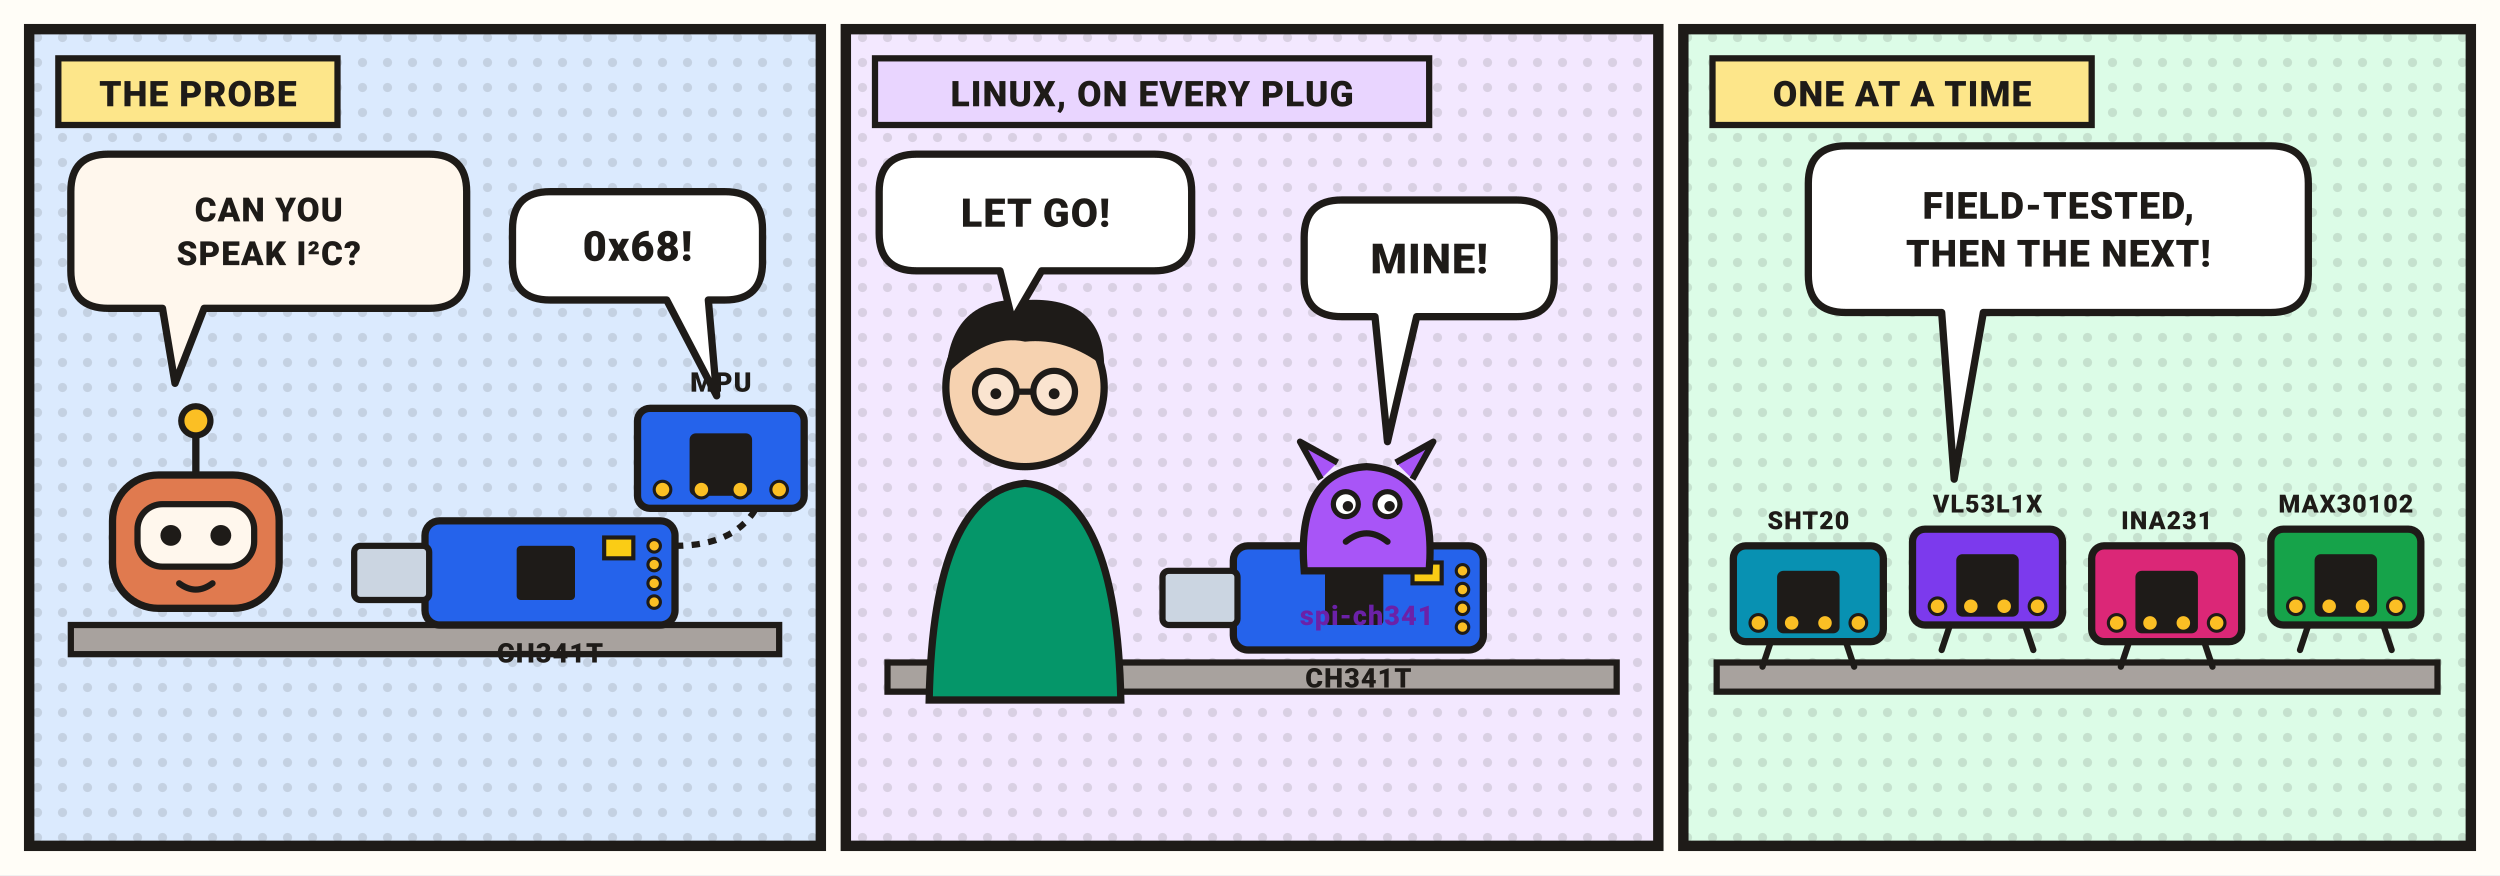
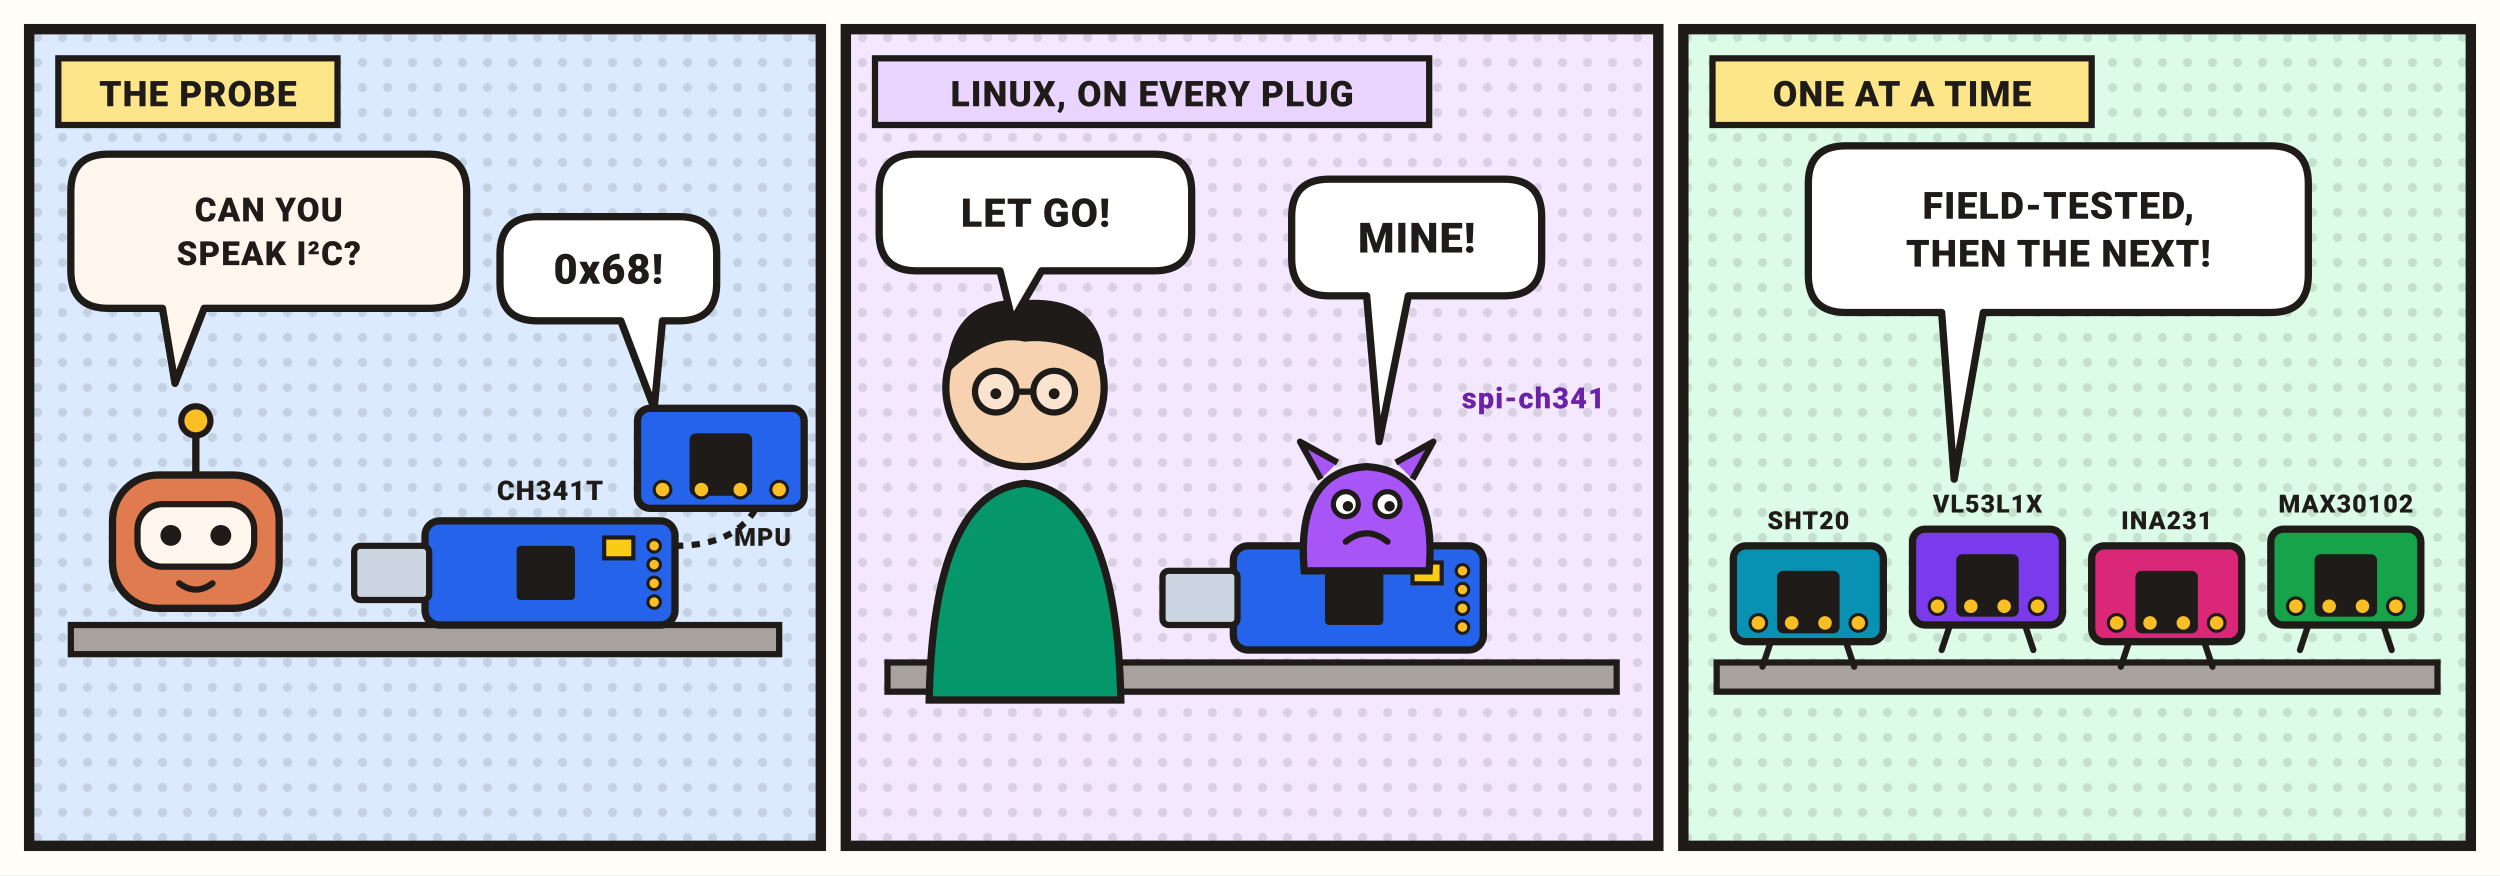
<svg xmlns="http://www.w3.org/2000/svg" viewBox="0 0 1200 420" role="img" aria-label="A comic in three panels. The probe: the little robot asks a CH341T dongle Can you speak I2C?, and an MPU behind it answers 0x68!. Linux, on every plug: a purple spi-ch341 gremlin hugs the dongle, Mine!, while the maker says Let go!. One at a time: sensors (SHT20, VL53L1X, INA231, MAX30102) march across the desk: Field-tested, then the next!">
  <defs>
    <pattern id="dots" width="12" height="12" patternUnits="userSpaceOnUse">
      <circle cx="6" cy="6" r="2.2" fill="#1e1b18" fill-opacity="0.12" />
    </pattern>
    <pattern id="hot" width="10" height="10" patternUnits="userSpaceOnUse">
      <circle cx="5" cy="5" r="2.4" fill="#f59e0b" fill-opacity="0.35" />
    </pattern>
  </defs>
  <rect width="1200" height="420" fill="#fffdf7" />
  <rect x="14" y="14" width="380" height="392" fill="#dbeafe" />
  <rect x="14" y="14" width="380" height="392" fill="url(#dots)" />
  <rect x="406" y="14" width="390" height="392" fill="#f3e8ff" />
  <rect x="406" y="14" width="390" height="392" fill="url(#dots)" />
  <rect x="808" y="14" width="378" height="392" fill="#dcfce7" />
  <rect x="808" y="14" width="378" height="392" fill="url(#dots)" />
  <rect x="28" y="28" width="134" height="32" fill="#fde68a" stroke="#1e1b18" stroke-width="3" />
  <text x="95.0" y="51" font-size="17" text-anchor="middle" fill="#1e1b18" font-weight="800" font-family="system-ui, -apple-system, 'Segoe UI', Roboto, sans-serif" letter-spacing="0.5">THE PROBE</text>
  <rect x="34" y="300" width="340" height="14" fill="#a8a29e" stroke="#1e1b18" stroke-width="3" />
  <line x1="94" y1="206" x2="94" y2="228" stroke="#1e1b18" stroke-width="3.5" />
  <circle cx="94" cy="202" r="7" fill="#fbbf24" stroke="#1e1b18" stroke-width="3" />
  <rect x="54" y="228" width="80" height="64" rx="22" fill="#e07a4f" stroke="#1e1b18" stroke-width="3.5" />
  <rect x="66" y="242" width="56" height="30" rx="12" fill="#fff7ed" stroke="#1e1b18" stroke-width="3" />
  <circle cx="82" cy="257" r="5" fill="#1e1b18" />
  <circle cx="106" cy="257" r="5" fill="#1e1b18" />
  <path d="M86 280 Q94 286 102 280" fill="none" stroke="#1e1b18" stroke-width="3" stroke-linecap="round" />
  <rect x="204" y="250" width="120" height="50" rx="7" fill="#2563eb" stroke="#1e1b18" stroke-width="3.5" />
  <rect x="170" y="262" width="36" height="26" rx="3" fill="#cbd5e1" stroke="#1e1b18" stroke-width="3" />
  <rect x="248" y="262" width="28" height="26" rx="2" fill="#1e1b18" />
  <rect x="290" y="258" width="14" height="10" fill="#facc15" stroke="#1e1b18" stroke-width="2" />
  <circle cx="314" cy="262" r="3" fill="#fbbf24" stroke="#1e1b18" stroke-width="1.5" />
  <circle cx="314" cy="271" r="3" fill="#fbbf24" stroke="#1e1b18" stroke-width="1.5" />
  <circle cx="314" cy="280" r="3" fill="#fbbf24" stroke="#1e1b18" stroke-width="1.5" />
  <circle cx="314" cy="289" r="3" fill="#fbbf24" stroke="#1e1b18" stroke-width="1.5" />
-   <text x="264" y="318" font-size="13" text-anchor="middle" fill="#1e1b18" font-weight="800" font-family="system-ui, -apple-system, 'Segoe UI', Roboto, sans-serif" letter-spacing="0.5">CH341T</text>
+   <text x="264" y="240" font-size="13" text-anchor="middle" fill="#1e1b18" font-weight="800" font-family="system-ui, -apple-system, 'Segoe UI', Roboto, sans-serif" letter-spacing="0.5">CH341T</text>
  <path d="M324 262 q30 0 40 -20" fill="none" stroke="#1e1b18" stroke-width="3" stroke-dasharray="4 4" />
  <rect x="306" y="196" width="80" height="48" rx="6" fill="#2563eb" stroke="#1e1b18" stroke-width="3.5" />
  <rect x="331.0" y="208" width="30" height="30" rx="3" fill="#1e1b18" />
  <circle cx="318.0" cy="235" r="4" fill="#fbbf24" stroke="#1e1b18" stroke-width="1.5" />
  <circle cx="336.667" cy="235" r="4" fill="#fbbf24" stroke="#1e1b18" stroke-width="1.5" />
  <circle cx="355.333" cy="235" r="4" fill="#fbbf24" stroke="#1e1b18" stroke-width="1.5" />
  <circle cx="374.0" cy="235" r="4" fill="#fbbf24" stroke="#1e1b18" stroke-width="1.5" />
-   <text x="346.0" y="188" font-size="13" text-anchor="middle" fill="#1e1b18" font-weight="800" font-family="system-ui, -apple-system, 'Segoe UI', Roboto, sans-serif" letter-spacing="0.5">MPU</text>
+   <text x="366" y="262" font-size="12" text-anchor="middle" fill="#1e1b18" font-weight="800" font-family="system-ui, -apple-system, 'Segoe UI', Roboto, sans-serif" letter-spacing="0.5">MPU</text>
  <path d="M52 74 H206 Q224 74 224 92 V130 Q224 148 206 148 H98 L84 184 L78 148 H52 Q34 148 34 130 V92 Q34 74 52 74 Z" fill="#fff7ed" stroke="#1e1b18" stroke-width="3.5" stroke-linejoin="round" />
  <text x="129.0" y="106.26" font-size="16" text-anchor="middle" fill="#1e1b18" font-weight="800" font-family="system-ui, -apple-system, 'Segoe UI', Roboto, sans-serif" letter-spacing="0.5">CAN YOU</text>
  <text x="129.0" y="127.26" font-size="16" text-anchor="middle" fill="#1e1b18" font-weight="800" font-family="system-ui, -apple-system, 'Segoe UI', Roboto, sans-serif" letter-spacing="0.5">SPEAK I²C?</text>
-   <path d="M264 92 H348 Q366 92 366 110 V126 Q366 144 348 144 H340 L344 190 L320 144 H264 Q246 144 246 126 V110 Q246 92 264 92 Z" fill="#fff" stroke="#1e1b18" stroke-width="3.5" stroke-linejoin="round" />
-   <text x="306.0" y="125.2" font-size="20" text-anchor="middle" fill="#1e1b18" font-weight="800" font-family="system-ui, -apple-system, 'Segoe UI', Roboto, sans-serif" letter-spacing="0.5">0x68!</text>
+   <path d="M258 104 H326 Q344 104 344 122 V136 Q344 154 326 154 H318 L314 196 L298 154 H258 Q240 154 240 136 V122 Q240 104 258 104 Z" fill="#fff" stroke="#1e1b18" stroke-width="3.5" stroke-linejoin="round" />
+   <text x="292.0" y="136.2" font-size="20" text-anchor="middle" fill="#1e1b18" font-weight="800" font-family="system-ui, -apple-system, 'Segoe UI', Roboto, sans-serif" letter-spacing="0.5">0x68!</text>
  <rect x="420" y="28" width="266" height="32" fill="#e9d5ff" stroke="#1e1b18" stroke-width="3" />
  <text x="553.0" y="51" font-size="17" text-anchor="middle" fill="#1e1b18" font-weight="800" font-family="system-ui, -apple-system, 'Segoe UI', Roboto, sans-serif" letter-spacing="0.5">LINUX, ON EVERY PLUG</text>
  <rect x="426" y="318" width="350" height="14" fill="#a8a29e" stroke="#1e1b18" stroke-width="3" />
  <rect x="592" y="262" width="120" height="50" rx="7" fill="#2563eb" stroke="#1e1b18" stroke-width="3.5" />
  <rect x="558" y="274" width="36" height="26" rx="3" fill="#cbd5e1" stroke="#1e1b18" stroke-width="3" />
  <rect x="636" y="274" width="28" height="26" rx="2" fill="#1e1b18" />
  <rect x="678" y="270" width="14" height="10" fill="#facc15" stroke="#1e1b18" stroke-width="2" />
  <circle cx="702" cy="274" r="3" fill="#fbbf24" stroke="#1e1b18" stroke-width="1.5" />
  <circle cx="702" cy="283" r="3" fill="#fbbf24" stroke="#1e1b18" stroke-width="1.5" />
  <circle cx="702" cy="292" r="3" fill="#fbbf24" stroke="#1e1b18" stroke-width="1.5" />
  <circle cx="702" cy="301" r="3" fill="#fbbf24" stroke="#1e1b18" stroke-width="1.5" />
-   <text x="652" y="330" font-size="13" text-anchor="middle" fill="#1e1b18" font-weight="800" font-family="system-ui, -apple-system, 'Segoe UI', Roboto, sans-serif" letter-spacing="0.5">CH341T</text>
+   <text x="652" y="252" font-size="13" text-anchor="middle" fill="#1e1b18" font-weight="800" font-family="system-ui, -apple-system, 'Segoe UI', Roboto, sans-serif" letter-spacing="0.5">CH341T</text>
  <path d="M626 274 Q622 226 656 224 Q690 226 686 274 Z" fill="#a855f7" stroke="#1e1b18" stroke-width="3.5" />
  <path d="M634 230 l-10 -18 l18 10 M678 230 l10 -18 l-18 10" fill="#a855f7" stroke="#1e1b18" stroke-width="3" stroke-linejoin="round" />
  <circle cx="646" cy="242" r="6" fill="#fff" stroke="#1e1b18" stroke-width="2.5" />
  <circle cx="666" cy="242" r="6" fill="#fff" stroke="#1e1b18" stroke-width="2.5" />
  <circle cx="647" cy="243" r="2.5" fill="#1e1b18" />
  <circle cx="667" cy="243" r="2.5" fill="#1e1b18" />
  <path d="M646 260 q10 -8 20 0" fill="none" stroke="#1e1b18" stroke-width="3" stroke-linecap="round" />
-   <text x="656" y="300" font-size="13" text-anchor="middle" fill="#6b21a8" font-weight="800" font-family="system-ui, -apple-system, 'Segoe UI', Roboto, sans-serif" letter-spacing="0.5">spi-ch341</text>
+   <text x="736" y="196" font-size="14" text-anchor="middle" fill="#6b21a8" font-weight="800" font-family="system-ui, -apple-system, 'Segoe UI', Roboto, sans-serif" letter-spacing="0.5">spi-ch341</text>
  <path d="M446 336 Q448 236 492 232 Q536 236 538 336 Z" fill="#059669" stroke="#1e1b18" stroke-width="3.5" />
  <circle cx="492" cy="186" r="38" fill="#f6d2b0" stroke="#1e1b18" stroke-width="3.5" />
  <path d="M454 180 Q456 142 492 144 Q530 142 530 176 Q512 162 492 164 Q474 160 454 180 Z" fill="#1e1b18" />
  <circle cx="478" cy="188" r="10" fill="#fff" fill-opacity="0.4" stroke="#1e1b18" stroke-width="3" />
  <circle cx="506" cy="188" r="10" fill="#fff" fill-opacity="0.4" stroke="#1e1b18" stroke-width="3" />
  <path d="M488 188h8" stroke="#1e1b18" stroke-width="3" />
  <circle cx="478" cy="189" r="2.6" fill="#1e1b18" />
  <circle cx="506" cy="189" r="2.6" fill="#1e1b18" />
-   <path d="M644 96 H728 Q746 96 746 114 V134 Q746 152 728 152 H680 L666 212 L660 152 H644 Q626 152 626 134 V114 Q626 96 644 96 Z" fill="#fff" stroke="#1e1b18" stroke-width="3.5" stroke-linejoin="round" />
-   <text x="686.0" y="131.2" font-size="20" text-anchor="middle" fill="#1e1b18" font-weight="800" font-family="system-ui, -apple-system, 'Segoe UI', Roboto, sans-serif" letter-spacing="0.5">MINE!</text>
+   <path d="M638 86 H722 Q740 86 740 104 V124 Q740 142 722 142 H676 L662 212 L656 142 H638 Q620 142 620 124 V104 Q620 86 638 86 Z" fill="#fff" stroke="#1e1b18" stroke-width="3.5" stroke-linejoin="round" />
+   <text x="680.0" y="121.2" font-size="20" text-anchor="middle" fill="#1e1b18" font-weight="800" font-family="system-ui, -apple-system, 'Segoe UI', Roboto, sans-serif" letter-spacing="0.5">MINE!</text>
  <path d="M440 74 H554 Q572 74 572 92 V112 Q572 130 554 130 H500 L486 154 L480 130 H440 Q422 130 422 112 V92 Q422 74 440 74 Z" fill="#fff" stroke="#1e1b18" stroke-width="3.5" stroke-linejoin="round" />
  <text x="497.0" y="108.84" font-size="19" text-anchor="middle" fill="#1e1b18" font-weight="800" font-family="system-ui, -apple-system, 'Segoe UI', Roboto, sans-serif" letter-spacing="0.5">LET GO!</text>
  <rect x="822" y="28" width="182" height="32" fill="#fde68a" stroke="#1e1b18" stroke-width="3" />
  <text x="913.0" y="51" font-size="17" text-anchor="middle" fill="#1e1b18" font-weight="800" font-family="system-ui, -apple-system, 'Segoe UI', Roboto, sans-serif" letter-spacing="0.5">ONE AT A TIME</text>
  <rect x="824" y="318" width="346" height="14" fill="#a8a29e" stroke="#1e1b18" stroke-width="3" />
  <rect x="832" y="262" width="72" height="46" rx="6" fill="#0891b2" stroke="#1e1b18" stroke-width="3.5" />
  <rect x="853.0" y="274" width="30" height="30" rx="3" fill="#1e1b18" />
  <circle cx="844.0" cy="299" r="4" fill="#fbbf24" stroke="#1e1b18" stroke-width="1.5" />
  <circle cx="860.0" cy="299" r="4" fill="#fbbf24" stroke="#1e1b18" stroke-width="1.5" />
  <circle cx="876.0" cy="299" r="4" fill="#fbbf24" stroke="#1e1b18" stroke-width="1.5" />
  <circle cx="892.0" cy="299" r="4" fill="#fbbf24" stroke="#1e1b18" stroke-width="1.5" />
  <text x="868" y="254" font-size="12" text-anchor="middle" fill="#1e1b18" font-weight="800" font-family="system-ui, -apple-system, 'Segoe UI', Roboto, sans-serif" letter-spacing="0.5">SHT20</text>
  <path d="M850 308 l-4 12 M886 308 l4 12" stroke="#1e1b18" stroke-width="3" stroke-linecap="round" />
  <rect x="918" y="254" width="72" height="46" rx="6" fill="#7c3aed" stroke="#1e1b18" stroke-width="3.5" />
  <rect x="939.0" y="266" width="30" height="30" rx="3" fill="#1e1b18" />
  <circle cx="930.0" cy="291" r="4" fill="#fbbf24" stroke="#1e1b18" stroke-width="1.5" />
  <circle cx="946.0" cy="291" r="4" fill="#fbbf24" stroke="#1e1b18" stroke-width="1.5" />
  <circle cx="962.0" cy="291" r="4" fill="#fbbf24" stroke="#1e1b18" stroke-width="1.5" />
  <circle cx="978.0" cy="291" r="4" fill="#fbbf24" stroke="#1e1b18" stroke-width="1.5" />
  <text x="954" y="246" font-size="12" text-anchor="middle" fill="#1e1b18" font-weight="800" font-family="system-ui, -apple-system, 'Segoe UI', Roboto, sans-serif" letter-spacing="0.5">VL53L1X</text>
  <path d="M936 300 l-4 12 M972 300 l4 12" stroke="#1e1b18" stroke-width="3" stroke-linecap="round" />
  <rect x="1004" y="262" width="72" height="46" rx="6" fill="#db2777" stroke="#1e1b18" stroke-width="3.5" />
  <rect x="1025.0" y="274" width="30" height="30" rx="3" fill="#1e1b18" />
  <circle cx="1016.0" cy="299" r="4" fill="#fbbf24" stroke="#1e1b18" stroke-width="1.5" />
  <circle cx="1032.0" cy="299" r="4" fill="#fbbf24" stroke="#1e1b18" stroke-width="1.5" />
  <circle cx="1048.0" cy="299" r="4" fill="#fbbf24" stroke="#1e1b18" stroke-width="1.5" />
  <circle cx="1064.0" cy="299" r="4" fill="#fbbf24" stroke="#1e1b18" stroke-width="1.5" />
  <text x="1040" y="254" font-size="12" text-anchor="middle" fill="#1e1b18" font-weight="800" font-family="system-ui, -apple-system, 'Segoe UI', Roboto, sans-serif" letter-spacing="0.5">INA231</text>
  <path d="M1022 308 l-4 12 M1058 308 l4 12" stroke="#1e1b18" stroke-width="3" stroke-linecap="round" />
  <rect x="1090" y="254" width="72" height="46" rx="6" fill="#16a34a" stroke="#1e1b18" stroke-width="3.5" />
  <rect x="1111.0" y="266" width="30" height="30" rx="3" fill="#1e1b18" />
  <circle cx="1102.0" cy="291" r="4" fill="#fbbf24" stroke="#1e1b18" stroke-width="1.5" />
  <circle cx="1118.0" cy="291" r="4" fill="#fbbf24" stroke="#1e1b18" stroke-width="1.5" />
  <circle cx="1134.0" cy="291" r="4" fill="#fbbf24" stroke="#1e1b18" stroke-width="1.5" />
  <circle cx="1150.0" cy="291" r="4" fill="#fbbf24" stroke="#1e1b18" stroke-width="1.5" />
  <text x="1126" y="246" font-size="12" text-anchor="middle" fill="#1e1b18" font-weight="800" font-family="system-ui, -apple-system, 'Segoe UI', Roboto, sans-serif" letter-spacing="0.5">MAX30102</text>
  <path d="M1108 300 l-4 12 M1144 300 l4 12" stroke="#1e1b18" stroke-width="3" stroke-linecap="round" />
  <path d="M886 70 H1090 Q1108 70 1108 88 V132 Q1108 150 1090 150 H952 L938 230 L932 150 H886 Q868 150 868 132 V88 Q868 70 886 70 Z" fill="#fff" stroke="#1e1b18" stroke-width="3.5" stroke-linejoin="round" />
  <text x="988.0" y="104.98" font-size="18" text-anchor="middle" fill="#1e1b18" font-weight="800" font-family="system-ui, -apple-system, 'Segoe UI', Roboto, sans-serif" letter-spacing="0.5">FIELD-TESTED,</text>
  <text x="988.0" y="127.98" font-size="18" text-anchor="middle" fill="#1e1b18" font-weight="800" font-family="system-ui, -apple-system, 'Segoe UI', Roboto, sans-serif" letter-spacing="0.5">THEN THE NEXT!</text>
  <rect x="14" y="14" width="380" height="392" fill="none" stroke="#1e1b18" stroke-width="5" />
  <rect x="406" y="14" width="390" height="392" fill="none" stroke="#1e1b18" stroke-width="5" />
  <rect x="808" y="14" width="378" height="392" fill="none" stroke="#1e1b18" stroke-width="5" />
</svg>
